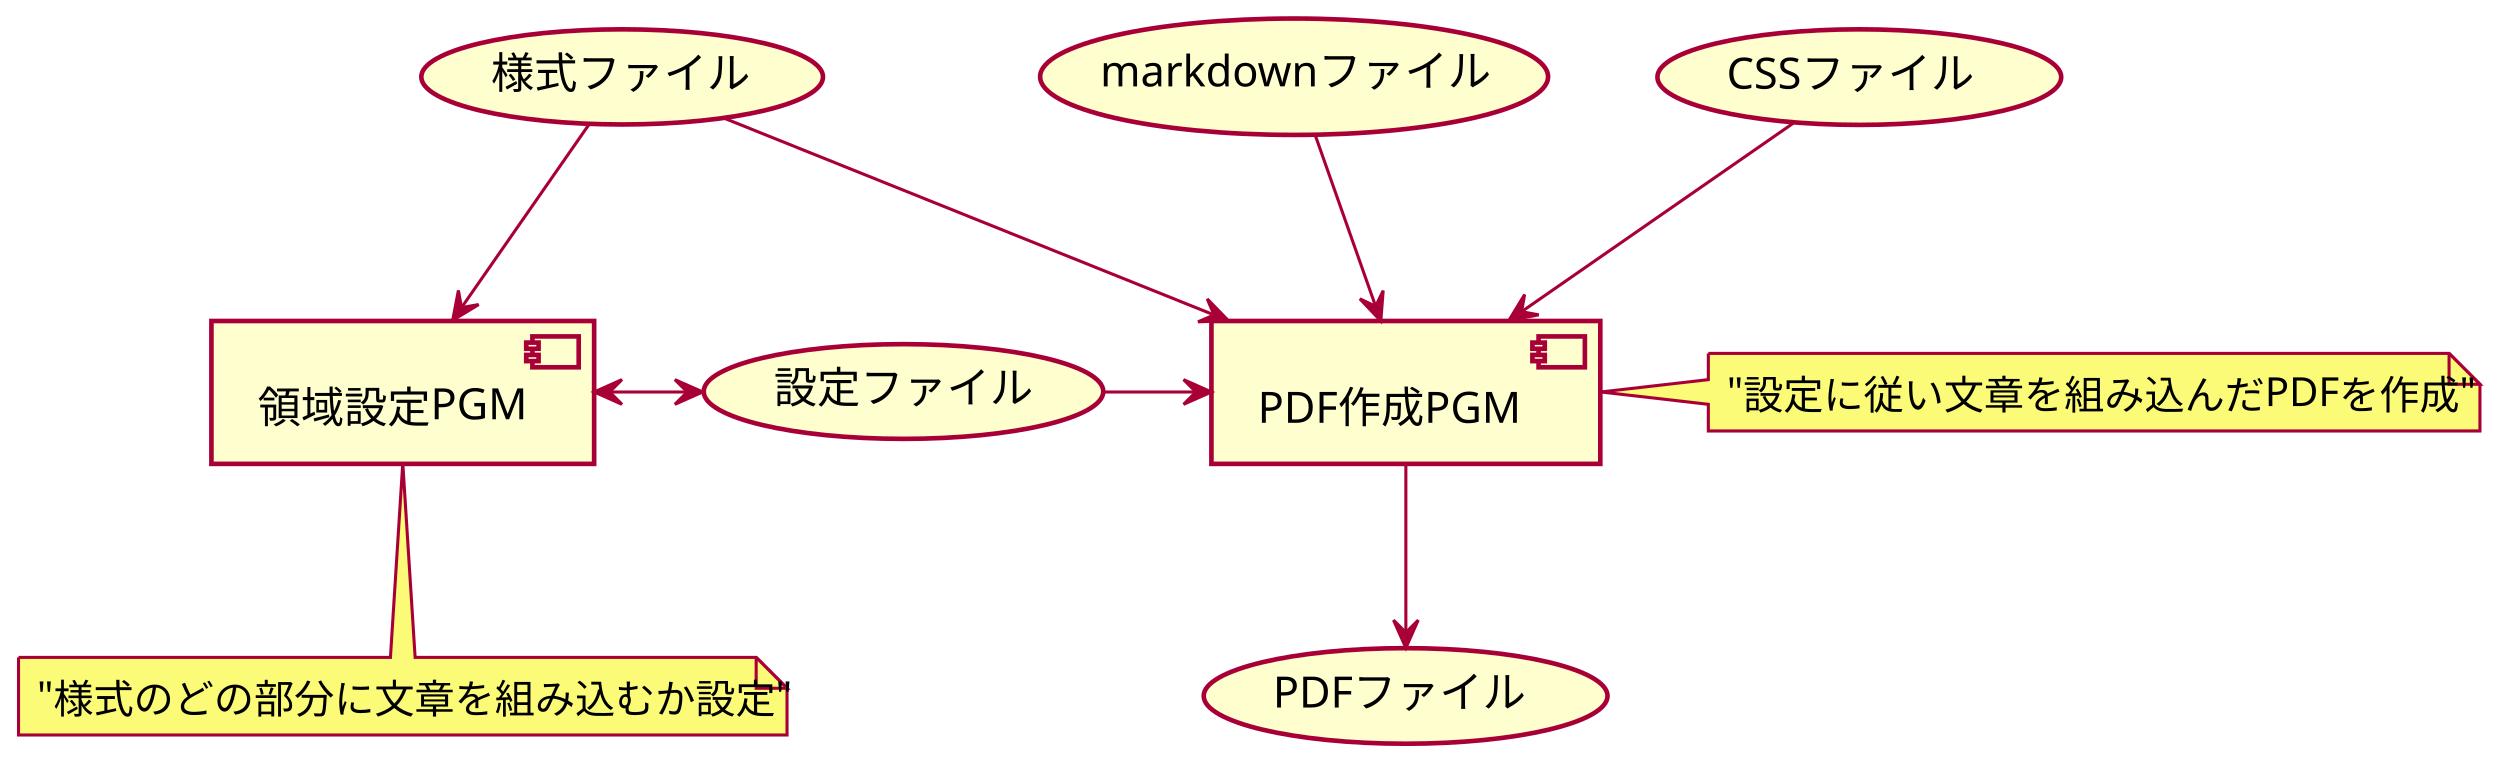
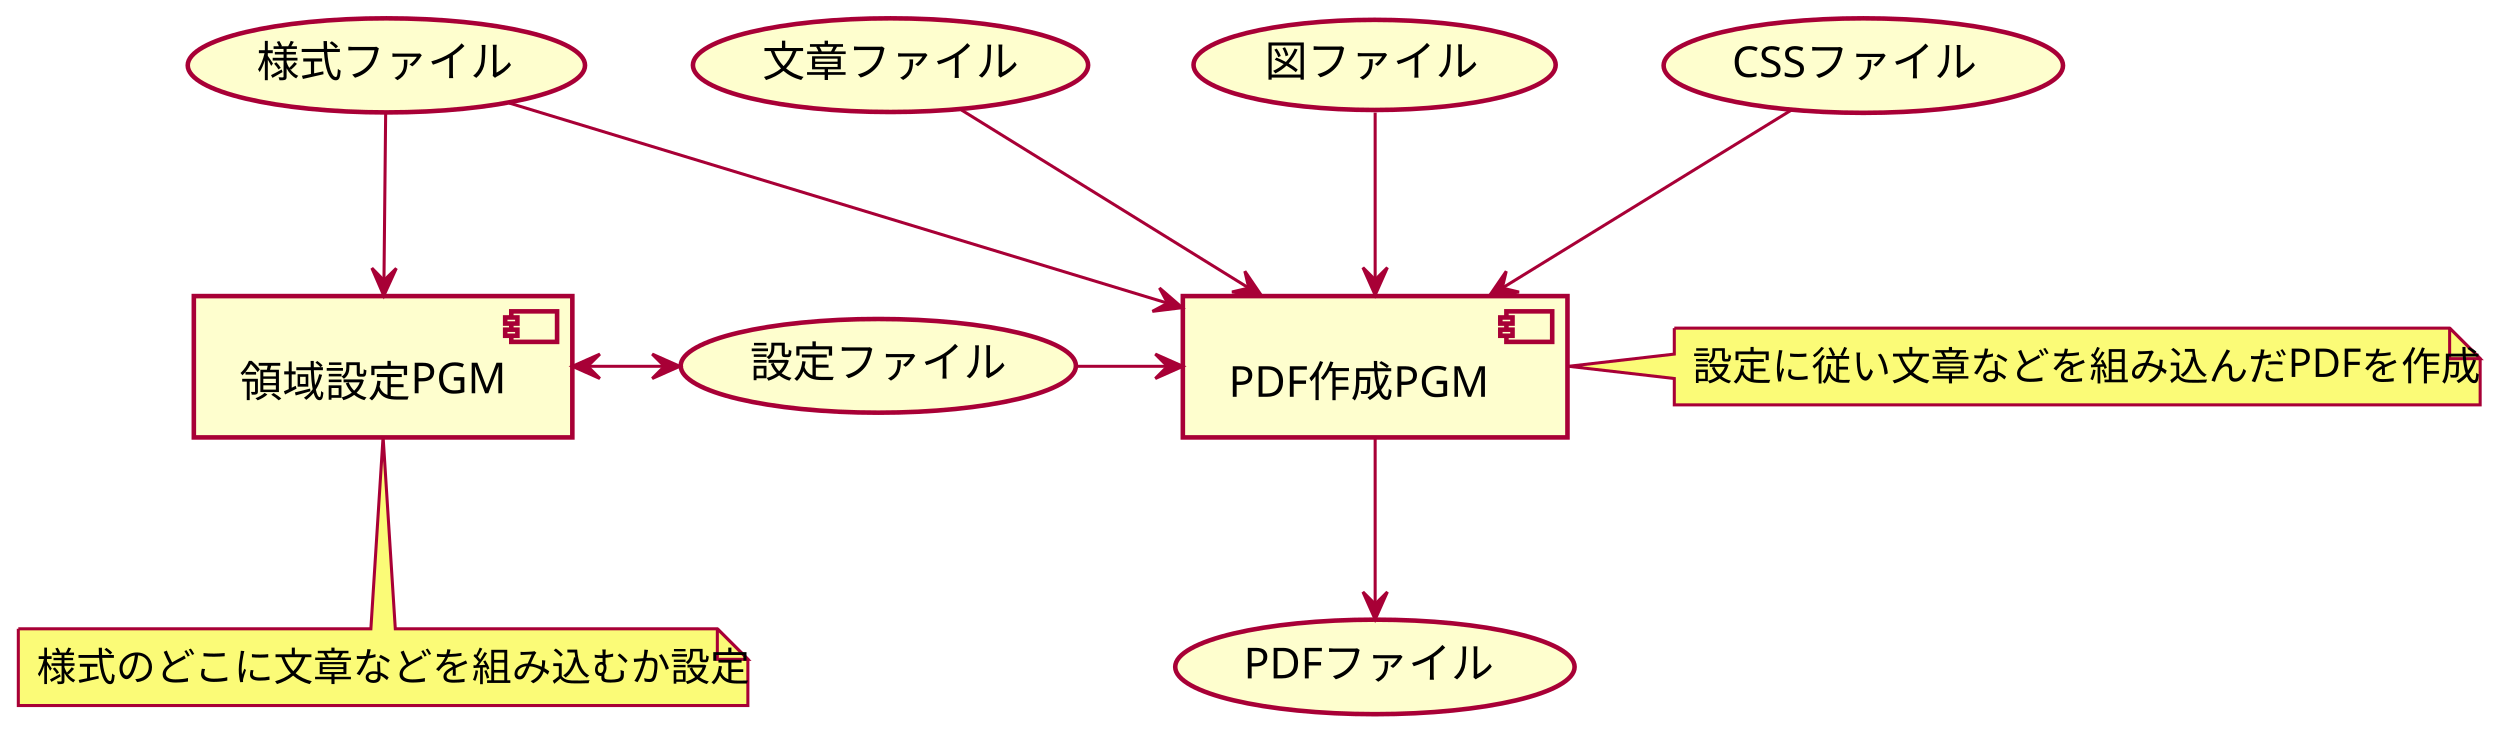
- <svg xmlns="http://www.w3.org/2000/svg" contentScriptType="application/ecmascript" contentStyleType="text/css" height="246px" preserveAspectRatio="none" style="width:810px;height:246px;" version="1.1" viewBox="0 0 810 246" width="810px" zoomAndPan="magnify">
+ <svg xmlns="http://www.w3.org/2000/svg" contentScriptType="application/ecmascript" contentStyleType="text/css" height="239px" preserveAspectRatio="none" style="width:819px;height:239px;" version="1.1" viewBox="0 0 819 239" width="819px" zoomAndPan="magnify">
  <defs />
  <g>
-     <rect fill="#FEFECE" height="46.297" style="stroke:#A80036;stroke-width:1.5;" width="124" x="68.5" y="104" />
-     <rect fill="#FEFECE" height="10" style="stroke:#A80036;stroke-width:1.5;" width="15" x="172.5" y="109" />
-     <rect fill="#FEFECE" height="2" style="stroke:#A80036;stroke-width:1.5;" width="4" x="170.5" y="111" />
-     <rect fill="#FEFECE" height="2" style="stroke:#A80036;stroke-width:1.5;" width="4" x="170.5" y="115" />
-     <text fill="#000000" font-family="sans-serif" font-size="14" lengthAdjust="spacing" textLength="84" x="83.5" y="136.995">領域設定PGM</text>
-     <path d="M6,213 L6,238.133 A0,0 0 0 0 6,238.133 L255,238.133 A0,0 0 0 0 255,238.133 L255,223 L245,213 L134.5,213 L130.5,150.094 L126.5,213 L6,213 A0,0 0 0 0 6,213 " fill="#FBFB77" style="stroke:#A80036;stroke-width:1.0;" />
-     <path d="M245,213 L245,223 L255,223 L245,213 " fill="#FBFB77" style="stroke:#A80036;stroke-width:1.0;" />
-     <text fill="#000000" font-family="sans-serif" font-size="13" lengthAdjust="spacing" textLength="228" x="12" y="230.067">"様式のどの部分に文章を組み込むか設定"</text>
-     <rect fill="#FEFECE" height="46.297" style="stroke:#A80036;stroke-width:1.5;" width="126" x="392.5" y="104" />
-     <rect fill="#FEFECE" height="10" style="stroke:#A80036;stroke-width:1.5;" width="15" x="498.5" y="109" />
-     <rect fill="#FEFECE" height="2" style="stroke:#A80036;stroke-width:1.5;" width="4" x="496.5" y="111" />
-     <rect fill="#FEFECE" height="2" style="stroke:#A80036;stroke-width:1.5;" width="4" x="496.5" y="115" />
-     <text fill="#000000" font-family="sans-serif" font-size="14" lengthAdjust="spacing" textLength="86" x="407.5" y="136.995">PDF作成PGM</text>
-     <path d="M553.5,114.5 L553.5,123 L518.654,127 L553.5,131 L553.5,139.633 A0,0 0 0 0 553.5,139.633 L803.5,139.633 A0,0 0 0 0 803.5,139.633 L803.5,124.5 L793.5,114.5 L553.5,114.5 A0,0 0 0 0 553.5,114.5 " fill="#FBFB77" style="stroke:#A80036;stroke-width:1.0;" />
-     <path d="M793.5,114.5 L793.5,124.5 L803.5,124.5 L793.5,114.5 " fill="#FBFB77" style="stroke:#A80036;stroke-width:1.0;" />
-     <text fill="#000000" font-family="sans-serif" font-size="13" lengthAdjust="spacing" textLength="229" x="559.5" y="131.567">"設定に従い文章を組み込んだPDFを作成"</text>
-     <ellipse cx="201.577" cy="24.915" fill="#FEFECE" rx="65.077" ry="15.415" style="stroke:#A80036;stroke-width:1.5;" />
-     <text fill="#000000" font-family="sans-serif" font-size="14" lengthAdjust="spacing" textLength="79" x="159.077" y="28.663">様式ファイル</text>
-     <ellipse cx="292.735" cy="126.847" fill="#FEFECE" rx="64.735" ry="15.347" style="stroke:#A80036;stroke-width:1.5;" />
-     <text fill="#000000" font-family="sans-serif" font-size="14" lengthAdjust="spacing" textLength="78" x="250.735" y="130.595">設定ファイル</text>
-     <ellipse cx="419.288" cy="24.858" fill="#FEFECE" rx="82.288" ry="18.858" style="stroke:#A80036;stroke-width:1.5;" />
-     <text fill="#000000" font-family="sans-serif" font-size="14" lengthAdjust="spacing" textLength="124" x="356.45" y="27.984">markdownファイル</text>
-     <ellipse cx="602.42" cy="24.984" fill="#FEFECE" rx="65.42" ry="15.484" style="stroke:#A80036;stroke-width:1.5;" />
-     <text fill="#000000" font-family="sans-serif" font-size="14" lengthAdjust="spacing" textLength="80" x="559.42" y="28.732">CSSファイル</text>
-     <ellipse cx="455.42" cy="225.484" fill="#FEFECE" rx="65.42" ry="15.484" style="stroke:#A80036;stroke-width:1.5;" />
-     <text fill="#000000" font-family="sans-serif" font-size="14" lengthAdjust="spacing" textLength="80" x="412.42" y="229.232">PDFファイル</text>
-     <path d="M190.717,40.492 C179.825,56.139 162.771,80.639 149.588,99.578 " fill="none" id="form-to-pgm1" style="stroke:#A80036;stroke-width:1.0;" />
-     <polygon fill="#A80036" points="146.668,103.773,155.093,98.671,149.524,99.669,148.527,94.101,146.668,103.773" style="stroke:#A80036;stroke-width:1.0;" />
-     <path d="M234.706,38.335 C274.829,54.447 343.172,81.892 393.218,101.989 " fill="none" id="form-to-pgm2" style="stroke:#A80036;stroke-width:1.0;" />
-     <polygon fill="#A80036" points="398.002,103.91,391.141,96.845,393.363,102.047,388.16,104.268,398.002,103.91" style="stroke:#A80036;stroke-width:1.0;" />
-     <path d="M197.733,127 C205.996,127 214.259,127 222.522,127 " fill="none" id="pgm1-ini" style="stroke:#A80036;stroke-width:1.0;" />
-     <polygon fill="#A80036" points="227.666,127,218.666,123,222.666,127,218.666,131,227.666,127" style="stroke:#A80036;stroke-width:1.0;" />
-     <polygon fill="#A80036" points="192.516,127,201.516,131,197.516,127,201.516,123,192.516,127" style="stroke:#A80036;stroke-width:1.0;" />
-     <path d="M357.127,127 C367.162,127 377.197,127 387.232,127 " fill="none" id="ini-to-pgm2" style="stroke:#A80036;stroke-width:1.0;" />
-     <polygon fill="#A80036" points="392.48,127,383.48,123,387.48,127,383.48,131,392.48,127" style="stroke:#A80036;stroke-width:1.0;" />
-     <path d="M426.271,44.185 C431.745,59.694 439.525,81.737 445.682,99.183 " fill="none" id="md-to-pgm2" style="stroke:#A80036;stroke-width:1.0;" />
-     <polygon fill="#A80036" points="447.373,103.972,448.149,94.154,445.708,99.257,440.605,96.817,447.373,103.972" style="stroke:#A80036;stroke-width:1.0;" />
-     <path d="M581.125,39.832 C558.147,55.776 521.166,81.436 493.264,100.796 " fill="none" id="css-to-pgm2" style="stroke:#A80036;stroke-width:1.0;" />
-     <polygon fill="#A80036" points="488.868,103.847,498.543,102.002,492.976,100.996,493.982,95.43,488.868,103.847" style="stroke:#A80036;stroke-width:1.0;" />
-     <path d="M455.5,150.094 C455.5,166.646 455.5,188.751 455.5,204.745 " fill="none" id="pgm2-to-pdf" style="stroke:#A80036;stroke-width:1.0;" />
-     <polygon fill="#A80036" points="455.5,209.918,459.5,200.918,455.5,204.918,451.5,200.918,455.5,209.918" style="stroke:#A80036;stroke-width:1.0;" />
+     <rect fill="#FEFECE" height="46.297" style="stroke:#A80036;stroke-width:1.5;" width="124" x="63.5" y="97" />
+     <rect fill="#FEFECE" height="10" style="stroke:#A80036;stroke-width:1.5;" width="15" x="167.5" y="102" />
+     <rect fill="#FEFECE" height="2" style="stroke:#A80036;stroke-width:1.5;" width="4" x="165.5" y="104" />
+     <rect fill="#FEFECE" height="2" style="stroke:#A80036;stroke-width:1.5;" width="4" x="165.5" y="108" />
+     <text fill="#000000" font-family="sans-serif" font-size="14" lengthAdjust="spacing" textLength="84" x="78.5" y="129.995">領域設定PGM</text>
+     <path d="M6,206 L6,231.133 A0,0 0 0 0 6,231.133 L245,231.133 A0,0 0 0 0 245,231.133 L245,216 L235,206 L129.5,206 L125.5,143.094 L121.5,206 L6,206 A0,0 0 0 0 6,206 " fill="#FBFB77" style="stroke:#A80036;stroke-width:1.0;" />
+     <path d="M235,206 L235,216 L245,216 L235,206 " fill="#FBFB77" style="stroke:#A80036;stroke-width:1.0;" />
+     <text fill="#000000" font-family="sans-serif" font-size="13" lengthAdjust="spacing" textLength="218" x="12" y="223.067">様式のどこに文章などを組み込むか設定</text>
+     <rect fill="#FEFECE" height="46.297" style="stroke:#A80036;stroke-width:1.5;" width="126" x="387.5" y="97" />
+     <rect fill="#FEFECE" height="10" style="stroke:#A80036;stroke-width:1.5;" width="15" x="493.5" y="102" />
+     <rect fill="#FEFECE" height="2" style="stroke:#A80036;stroke-width:1.5;" width="4" x="491.5" y="104" />
+     <rect fill="#FEFECE" height="2" style="stroke:#A80036;stroke-width:1.5;" width="4" x="491.5" y="108" />
+     <text fill="#000000" font-family="sans-serif" font-size="14" lengthAdjust="spacing" textLength="86" x="402.5" y="129.995">PDF作成PGM</text>
+     <path d="M548.5,107.5 L548.5,116 L513.84,120 L548.5,124 L548.5,132.633 A0,0 0 0 0 548.5,132.633 L812.5,132.633 A0,0 0 0 0 812.5,132.633 L812.5,117.5 L802.5,107.5 L548.5,107.5 A0,0 0 0 0 548.5,107.5 " fill="#FBFB77" style="stroke:#A80036;stroke-width:1.0;" />
+     <path d="M802.5,107.5 L802.5,117.5 L812.5,117.5 L802.5,107.5 " fill="#FBFB77" style="stroke:#A80036;stroke-width:1.0;" />
+     <text fill="#000000" font-family="sans-serif" font-size="13" lengthAdjust="spacing" textLength="243" x="554.5" y="124.567">設定に従い文章などを組み込んだPDFを作成</text>
+     <ellipse cx="126.577" cy="21.415" fill="#FEFECE" rx="65.077" ry="15.415" style="stroke:#A80036;stroke-width:1.5;" />
+     <text fill="#000000" font-family="sans-serif" font-size="14" lengthAdjust="spacing" textLength="79" x="84.077" y="25.163">様式ファイル</text>
+     <ellipse cx="287.735" cy="119.847" fill="#FEFECE" rx="64.735" ry="15.347" style="stroke:#A80036;stroke-width:1.5;" />
+     <text fill="#000000" font-family="sans-serif" font-size="14" lengthAdjust="spacing" textLength="78" x="245.735" y="123.595">設定ファイル</text>
+     <ellipse cx="291.735" cy="21.347" fill="#FEFECE" rx="64.735" ry="15.347" style="stroke:#A80036;stroke-width:1.5;" />
+     <text fill="#000000" font-family="sans-serif" font-size="14" lengthAdjust="spacing" textLength="78" x="249.735" y="25.095">文章ファイル</text>
+     <ellipse cx="450.32" cy="21.267" fill="#FEFECE" rx="59.32" ry="14.767" style="stroke:#A80036;stroke-width:1.5;" />
+     <text fill="#000000" font-family="sans-serif" font-size="14" lengthAdjust="spacing" textLength="66" x="414.32" y="25.015">図ファイル</text>
+     <ellipse cx="610.42" cy="21.484" fill="#FEFECE" rx="65.42" ry="15.484" style="stroke:#A80036;stroke-width:1.5;" />
+     <text fill="#000000" font-family="sans-serif" font-size="14" lengthAdjust="spacing" textLength="80" x="567.42" y="25.232">CSSファイル</text>
+     <ellipse cx="450.42" cy="218.484" fill="#FEFECE" rx="65.42" ry="15.484" style="stroke:#A80036;stroke-width:1.5;" />
+     <text fill="#000000" font-family="sans-serif" font-size="14" lengthAdjust="spacing" textLength="80" x="407.42" y="222.232">PDFファイル</text>
+     <path d="M126.339,37.326 C126.191,51.914 125.968,73.91 125.789,91.547 " fill="none" id="form-to-pgm1" style="stroke:#A80036;stroke-width:1.0;" />
+     <polygon fill="#A80036" points="125.735,96.867,129.826,87.908,125.786,91.868,121.827,87.827,125.735,96.867" style="stroke:#A80036;stroke-width:1.0;" />
+     <path d="M166.88,33.776 C220.777,50.161 317,79.414 382.263,99.255 " fill="none" id="form-to-pgm2" style="stroke:#A80036;stroke-width:1.0;" />
+     <polygon fill="#A80036" points="387.3,100.786,379.852,94.341,382.516,99.332,377.525,101.996,387.3,100.786" style="stroke:#A80036;stroke-width:1.0;" />
+     <path d="M192.733,120 C200.996,120 209.259,120 217.522,120 " fill="none" id="pgm1-ini" style="stroke:#A80036;stroke-width:1.0;" />
+     <polygon fill="#A80036" points="222.666,120,213.666,116,217.666,120,213.666,124,222.666,120" style="stroke:#A80036;stroke-width:1.0;" />
+     <polygon fill="#A80036" points="187.516,120,196.516,124,192.516,120,196.516,116,187.516,120" style="stroke:#A80036;stroke-width:1.0;" />
+     <path d="M352.127,120 C362.162,120 372.197,120 382.232,120 " fill="none" id="ini-to-pgm2" style="stroke:#A80036;stroke-width:1.0;" />
+     <polygon fill="#A80036" points="387.48,120,378.48,116,382.48,120,378.48,124,387.48,120" style="stroke:#A80036;stroke-width:1.0;" />
+     <path d="M314.961,36.034 C339.661,51.336 379.046,75.735 409.01,94.297 " fill="none" id="md-to-pgm2" style="stroke:#A80036;stroke-width:1.0;" />
+     <polygon fill="#A80036" points="413.36,96.992,407.815,88.852,409.109,94.359,403.602,95.652,413.36,96.992" style="stroke:#A80036;stroke-width:1.0;" />
+     <path d="M450.5,36.891 C450.5,51.405 450.5,73.524 450.5,91.295 " fill="none" id="img-to-pgm2" style="stroke:#A80036;stroke-width:1.0;" />
+     <polygon fill="#A80036" points="450.5,96.657,454.5,87.657,450.5,91.657,446.5,87.657,450.5,96.657" style="stroke:#A80036;stroke-width:1.0;" />
+     <path d="M586.891,36.034 C562.036,51.336 522.403,75.735 492.251,94.297 " fill="none" id="css-to-pgm2" style="stroke:#A80036;stroke-width:1.0;" />
+     <polygon fill="#A80036" points="487.874,96.992,497.635,95.68,492.132,94.37,493.441,88.867,487.874,96.992" style="stroke:#A80036;stroke-width:1.0;" />
+     <path d="M450.5,143.094 C450.5,159.646 450.5,181.751 450.5,197.745 " fill="none" id="pgm2-to-pdf" style="stroke:#A80036;stroke-width:1.0;" />
+     <polygon fill="#A80036" points="450.5,202.918,454.5,193.918,450.5,197.918,446.5,193.918,450.5,202.918" style="stroke:#A80036;stroke-width:1.0;" />
  </g>
</svg>
